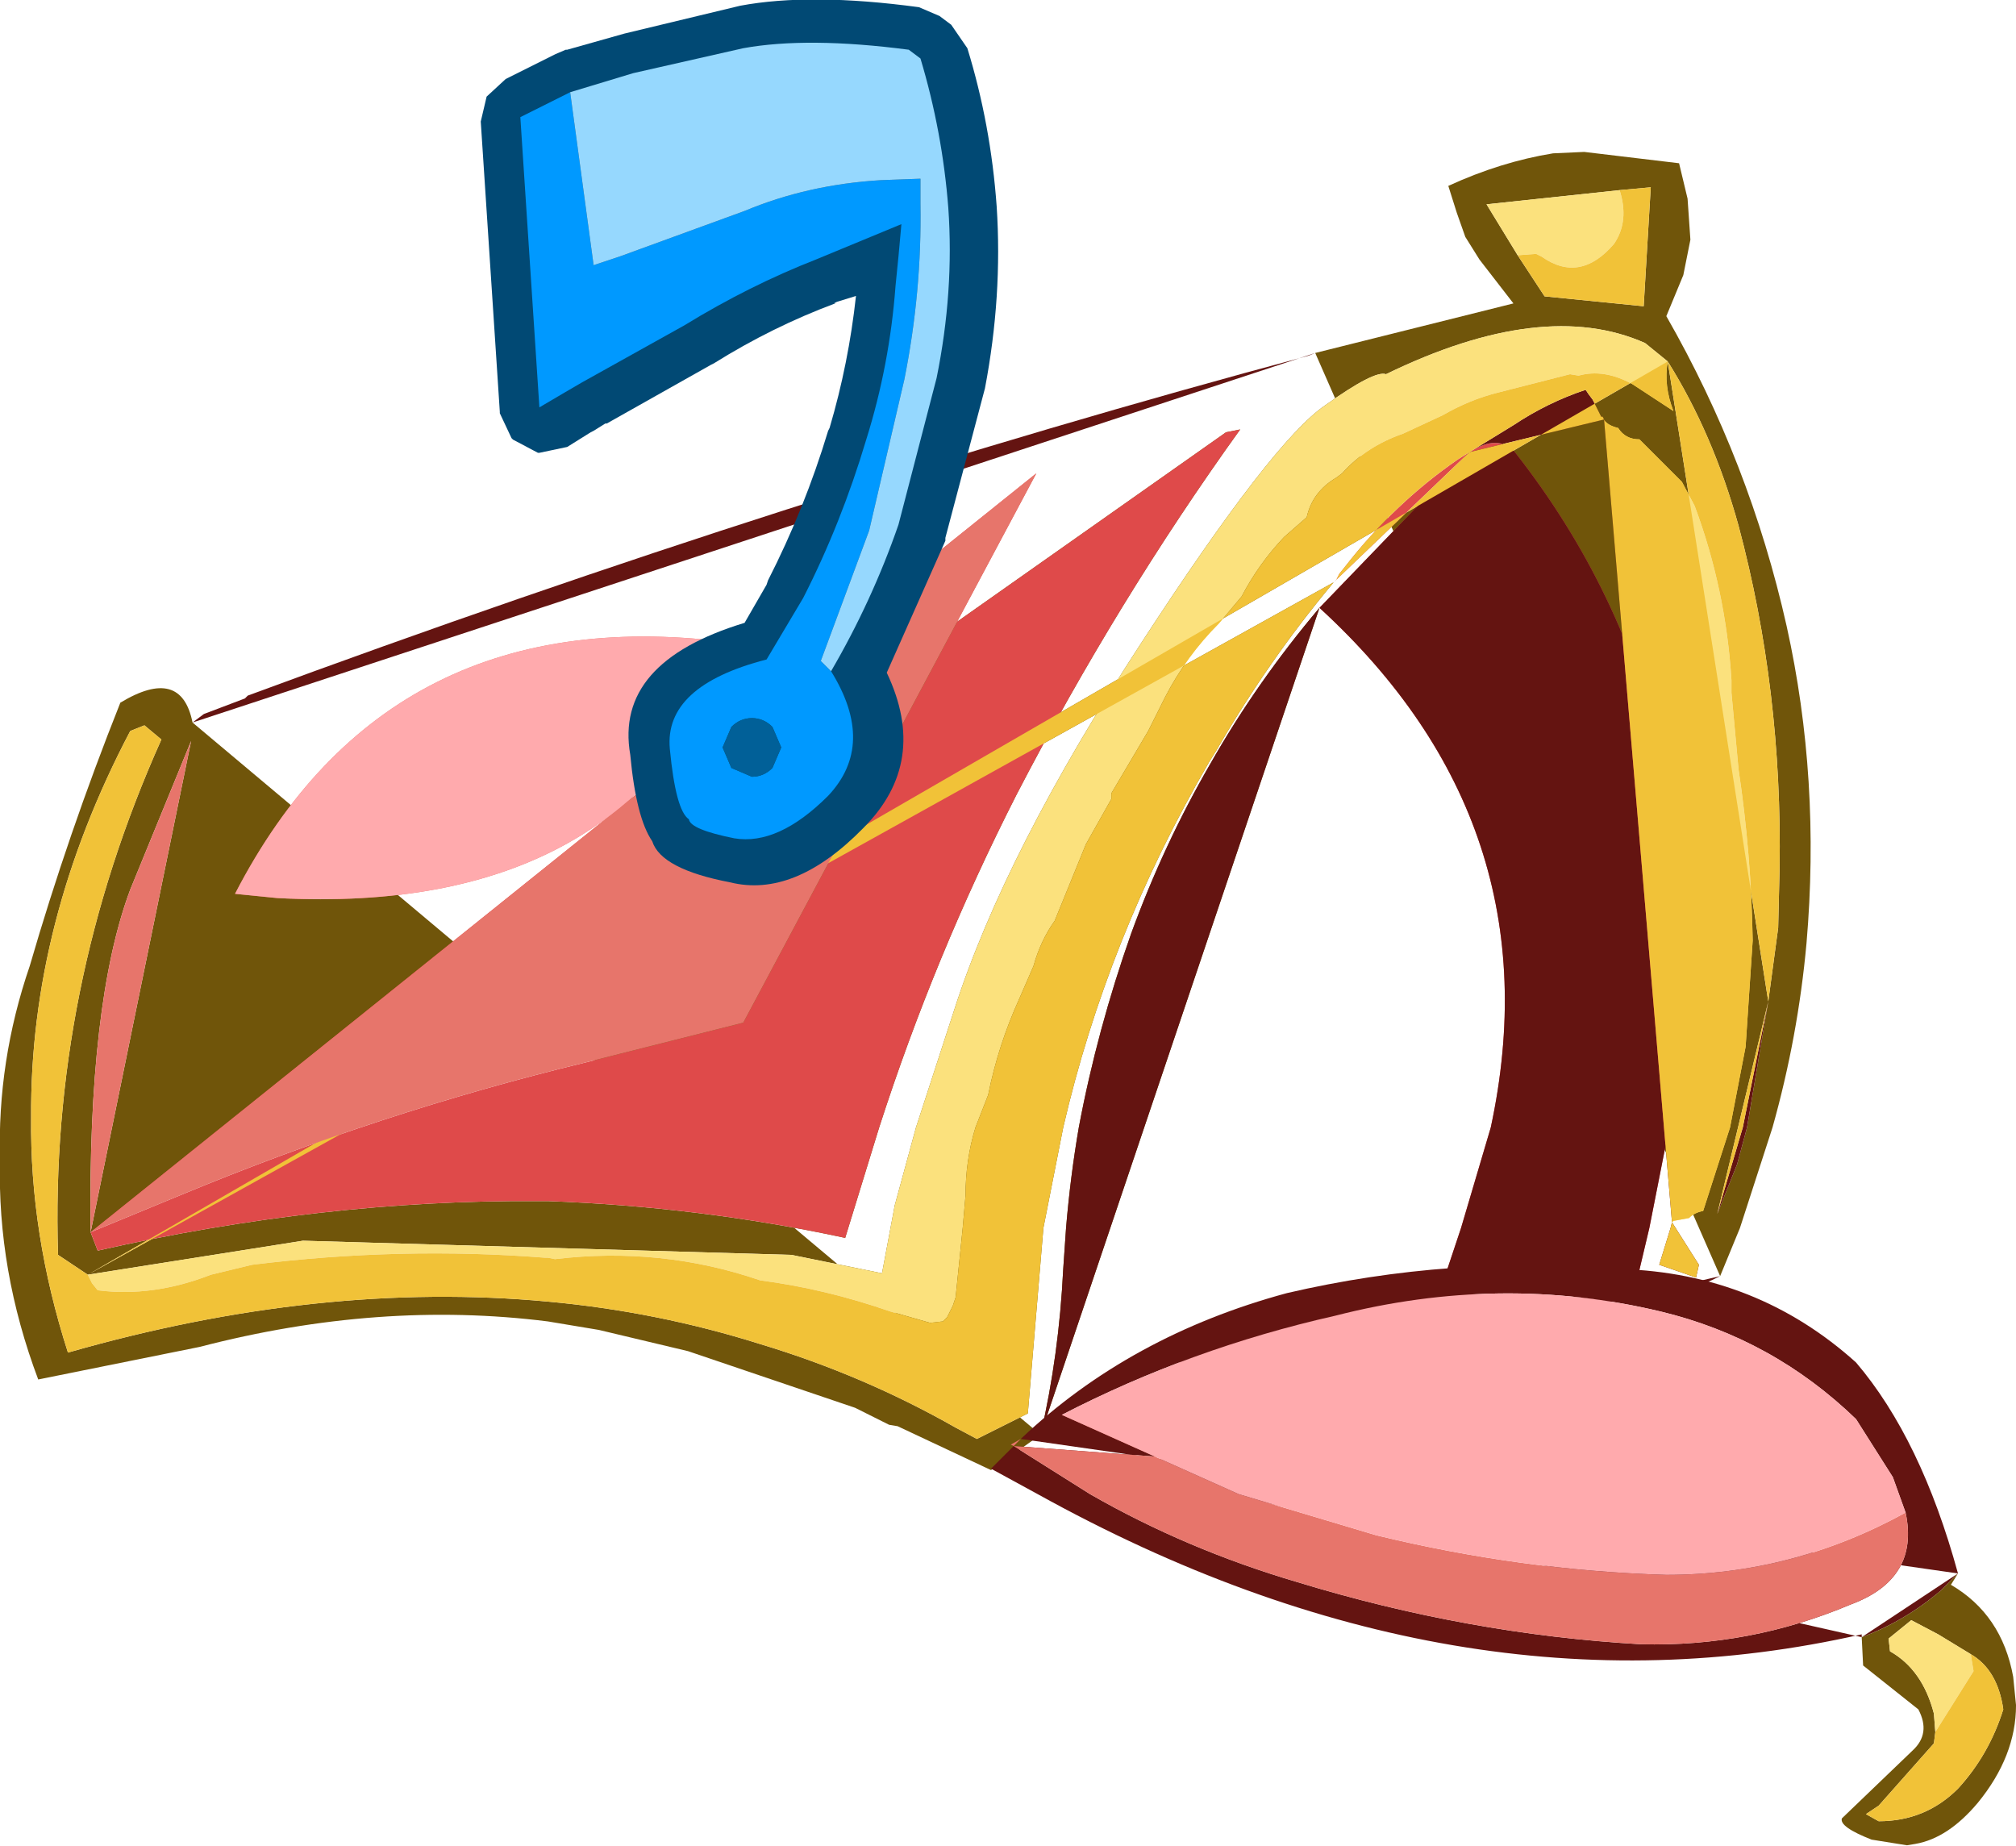
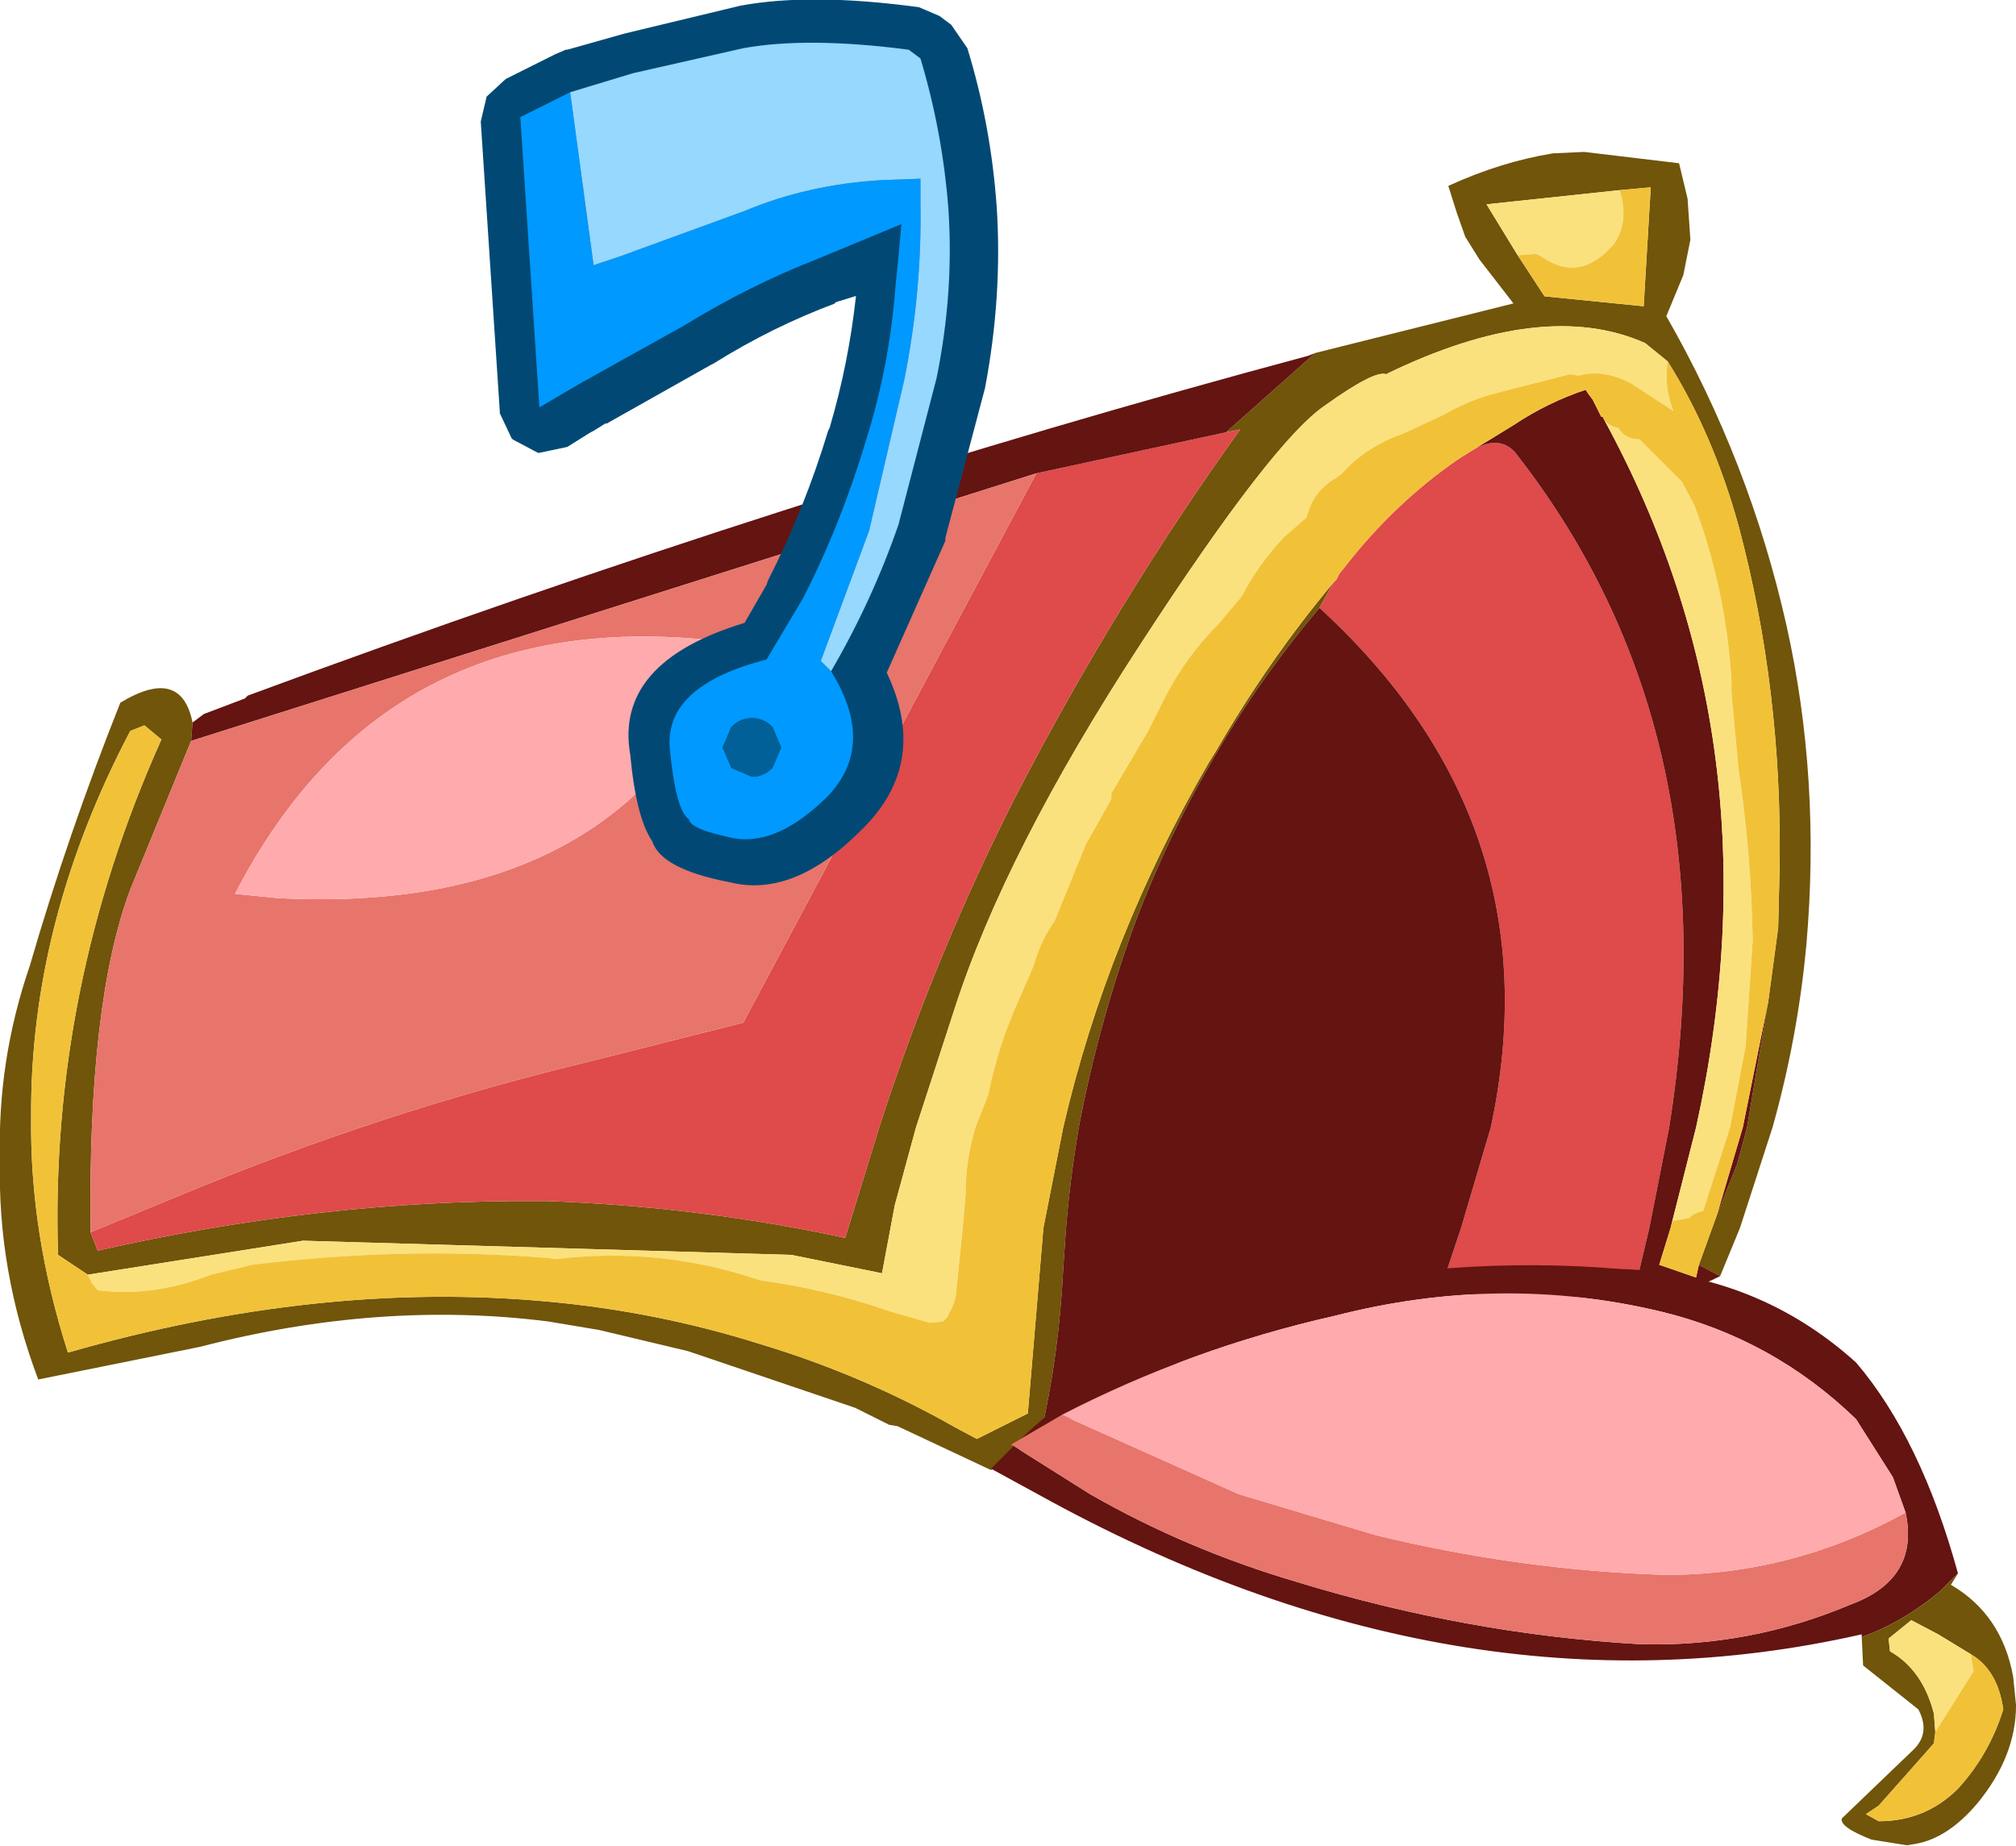
<svg xmlns="http://www.w3.org/2000/svg" viewBox="-0.81 0.09 67.81 62.07" width="67.81" height="62.07">
  <g transform="matrix(0.9524,0,0,0.9524,30,27.2)">
-     <path d="M28.4 16.6L29.1 14.9L30.25 11.35Q31.15 8.15 31.45 4.85Q31.95 -0.95 30.75 -6.35Q29.45 -12.15 26.5 -17.3L27.1 -18.75L27.35 -20L27.25 -21.45L26.95 -22.7L23.6 -23.1L22.5 -23.05Q20.65 -22.75 18.8 -21.9L19.1 -20.95L19.4 -20.1L19.9 -19.3L21.1 -17.75L14.1 -16M14.1 -16L10.95 -13.2M10.95 -13.2L11.45 -13.3Q7.1 -7.25 3.55 -0.4Q0.65 5.3 -1.3 11.35L-2.5 15.25Q-7.6 14.15 -13 13.95L-13.35 13.95Q-20.95 13.9 -28.9 15.7L-29.15 15.05M-29.15 15.05Q-29.25 6.95 -27.75 2.95L-25.6 -2.3M-25.6 -2.3L-25.55 -2.95M-25.55 -2.95Q-25.95 -4.95 -28.1 -3.65Q-29.95 1 -31.3 5.65Q-32.45 9 -32.35 12.5Q-32.45 16.4 -31 20.25L-25.3 19.1Q-18.95 17.45 -13 18.2L-11.2 18.5L-8.05 19.25L-2.15 21.25L-0.95 21.85L-0.65 21.9L2.65 23.45L4.4 22.2M4.4 22.2Q5.05 19.4 5.2 16.35L5.3 14.9Q5.45 13.1 5.75 11.35Q6.4 7.9 7.6 4.5Q8.75 1.35 10.4 -1.5Q12.05 -4.4 14.25 -7M14.25 -7L14.75 -7.9M14.75 -7.9Q12.45 -5.15 10.6 -1.95L10.35 -1.55Q6.75 4.65 5.2 11.35L4.5 14.9L3.95 21.45L2.15 22.35L1.4 21.95Q-1.85 20.1 -5.5 19Q-9.15 17.85 -13 17.5Q-21.05 16.75 -29.95 19.3Q-31.3 15.1 -31.25 11Q-31.3 4.1 -27.75 -2.65L-27.25 -2.85L-26.65 -2.35Q-30.6 6.45 -30.3 15.85L-29.25 16.55M-29.25 16.55L-21.65 15.35L-4.4 15.85L-1.2 16.5L-0.75 14.1L0 11.35L1.35 7.2Q3.15 1.6 7.95 -5.75Q12.6 -12.9 14.45 -14.15Q16.2 -15.4 16.6 -15.25Q22.15 -17.95 25.75 -16.35L26.55 -15.7M26.55 -15.7Q28.15 -13.15 29.05 -9.9Q30.6 -4.1 30.5 2.2L30.45 4.3L30.1 6.9M30.1 6.9L29.35 11.35L29 12.65L28.3 14.4M28.3 14.4L27.65 16.2M27.65 16.2L28.4 16.6M21.25 -19.45L22.2 -18L25.7 -17.65L25.95 -21.85L24.85 -21.75M24.85 -21.75L20.15 -21.25L21.25 -19.45Z" fill="#70550a" fill-rule="evenodd" />
-     <path d="M10.95 -13.2L11.45 -13.3Q7.1 -7.25 3.55 -0.4Q0.65 5.3 -1.3 11.35L-2.5 15.25Q-7.6 14.15 -13 13.95L-13.35 13.95Q-20.95 13.9 -28.9 15.7L-29.15 15.05M14.25 -7L14.75 -7.9M19.55 -12.5L19.15 -12.25Q16.9 -10.7 15.15 -8.45L14.95 -8.2L14.85 -8L14.75 -7.9M10.95 -13.2L4.25 -11.75M4.25 -11.75L-6.1 7.65L-11.65 9.05Q-18.9 10.8 -26 13.75L-29.15 15.05M14.25 -7Q22.6 0.65 20.3 11.35L19.25 14.9L18.65 16.7L25.45 16.8L25.9 14.9L26.6 11.35Q28.85 -2.7 21.15 -12.5Q20.55 -13.15 19.55 -12.5Z" fill="#df4a4a" fill-rule="evenodd" />
-     <path d="M14.1 -16L10.95 -13.2M-25.6 -2.3L-25.55 -2.95M4.4 22.2Q5.05 19.4 5.2 16.35L5.3 14.9Q5.45 13.1 5.75 11.35Q6.4 7.9 7.6 4.5Q8.75 1.35 10.4 -1.5Q12.05 -4.4 14.25 -7M30.1 6.9L29.35 11.35L29 12.65L28.3 14.4M27.65 16.2L28.4 16.6M28.4 16.6Q26.15 17.75 23.55 17.35L18.55 17.2Q13.8 17.8 9.4 19.6L4.4 22.2M14.1 -16L13.85 -15.9Q-4.25 -11.05 -23.6 -3.9L-23.7 -3.8L-25.15 -3.25L-25.55 -2.95M10.95 -13.2L4.25 -11.75M19.55 -12.5L21.1 -13.45Q22.3 -14.25 23.65 -14.7L23.75 -14.55L23.9 -14.35L24.2 -13.75L24.25 -13.75L24.3 -13.65M26.7 14.7L26.65 14.9L26.25 16.2L27.55 16.65L27.65 16.2M14.25 -7Q22.6 0.65 20.3 11.35L19.25 14.9L18.65 16.7L25.45 16.8L25.9 14.9L26.6 11.35Q28.85 -2.7 21.15 -12.5Q20.55 -13.15 19.55 -12.5M28.3 14.4L29.2 11.35L30.1 6.9M24.3 -13.65Q30.55 -2.2 27.55 11.35L26.7 14.7M-25.6 -2.3L4.25 -11.75Z" fill="#641411" fill-rule="evenodd" />
-     <path d="M-29.25 16.55L-21.65 15.35L-4.4 15.85L-1.2 16.5L-0.75 14.1L0 11.35L1.35 7.2Q3.15 1.6 7.95 -5.75Q12.6 -12.9 14.45 -14.15Q16.2 -15.4 16.6 -15.25Q22.15 -17.95 25.75 -16.35L26.55 -15.7M-29.25 16.55L-29.1 16.85L-28.9 17.1Q-26.95 17.35 -24.9 16.55L-23.45 16.2Q-18.2 15.55 -13.1 15.95L-13 15.95L-12.75 16Q-9 15.55 -5.5 16.75Q-3.2 17.05 -0.9 17.85L0.5 18.25L0.95 18.2L1.1 18.05L1.3 17.65L1.4 17.35L1.65 14.9L1.75 13.75Q1.75 12.5 2.1 11.35L2.55 10.2Q2.9 8.45 3.65 6.8L4.15 5.65Q4.4 4.75 4.9 4.05L6 1.35L6.9 -0.25L6.9 -0.35L6.9 -0.45L8.2 -2.65L8.8 -3.85Q9.55 -5.3 10.7 -6.45L11.5 -7.4Q12.1 -8.55 13 -9.5L13.8 -10.2Q14 -11.1 14.85 -11.6L15.05 -11.75Q15.9 -12.7 17.2 -13.15L18.6 -13.8Q19.55 -14.35 20.55 -14.6L22.9 -15.2L23.1 -15.25L23.4 -15.2Q24.3 -15.45 25.3 -14.9L26.75 -13.95Q26.4 -14.85 26.55 -15.7M24.85 -21.75Q25.2 -20.65 24.65 -19.85Q23.45 -18.45 22.1 -19.4L21.9 -19.5L21.25 -19.45M24.85 -21.75L20.15 -21.25L21.25 -19.45M24.3 -13.65Q24.4 -13.45 24.8 -13.35Q25.05 -12.95 25.55 -12.95L27.05 -11.45L27.5 -10.6Q28.6 -7.65 28.8 -4.45L28.8 -4L29.05 -1.3Q29.5 1.7 29.55 4.75L29.3 8.5L28.75 11.35L27.8 14.3Q27.5 14.35 27.3 14.55L26.75 14.65L26.7 14.7M24.3 -13.65Q30.55 -2.2 27.55 11.35L26.7 14.7Z" fill="#fbe17d" fill-rule="evenodd" />
-     <path d="M14.75 -7.9Q12.45 -5.15 10.6 -1.95L10.35 -1.55Q6.75 4.65 5.2 11.35L4.5 14.9L3.95 21.45L2.15 22.35L1.4 21.95Q-1.85 20.1 -5.5 19Q-9.15 17.85 -13 17.5Q-21.05 16.75 -29.95 19.3Q-31.3 15.1 -31.25 11Q-31.3 4.1 -27.75 -2.65L-27.25 -2.85L-26.65 -2.35Q-30.6 6.45 -30.3 15.85L-29.25 16.55M26.55 -15.7Q28.15 -13.15 29.05 -9.9Q30.6 -4.1 30.5 2.2L30.45 4.3L30.1 6.9M28.3 14.4L27.65 16.2M-29.25 16.55L-29.1 16.85L-28.9 17.1Q-26.95 17.35 -24.9 16.55L-23.45 16.2Q-18.2 15.55 -13.1 15.95L-13 15.95L-12.75 16Q-9 15.55 -5.5 16.75Q-3.2 17.05 -0.9 17.85L0.5 18.25L0.95 18.2L1.1 18.05L1.3 17.65L1.4 17.35L1.65 14.9L1.75 13.75Q1.75 12.5 2.1 11.35L2.55 10.2Q2.9 8.45 3.65 6.8L4.15 5.65Q4.4 4.75 4.9 4.05L6 1.35L6.9 -0.25L6.9 -0.35L6.9 -0.45L8.2 -2.65L8.8 -3.85Q9.55 -5.3 10.7 -6.45L11.5 -7.4Q12.1 -8.55 13 -9.5L13.8 -10.2Q14 -11.1 14.85 -11.6L15.05 -11.75Q15.9 -12.7 17.2 -13.15L18.6 -13.8Q19.55 -14.35 20.55 -14.6L22.9 -15.2L23.1 -15.25L23.4 -15.2Q24.3 -15.45 25.3 -14.9L26.75 -13.95Q26.4 -14.85 26.55 -15.7M19.55 -12.5L19.15 -12.25Q16.9 -10.7 15.15 -8.45L14.95 -8.2L14.85 -8L14.75 -7.9M24.85 -21.75Q25.2 -20.65 24.65 -19.85Q23.45 -18.45 22.1 -19.4L21.9 -19.5L21.25 -19.45M21.25 -19.45L22.2 -18L25.7 -17.65L25.95 -21.85L24.85 -21.75M19.55 -12.5L21.1 -13.45Q22.3 -14.25 23.65 -14.7L23.75 -14.55L23.9 -14.35L24.2 -13.75L24.25 -13.75L24.3 -13.65M24.3 -13.65Q24.4 -13.45 24.8 -13.35Q25.05 -12.95 25.55 -12.95L27.05 -11.45L27.5 -10.6Q28.6 -7.65 28.8 -4.45L28.8 -4L29.05 -1.3Q29.5 1.7 29.55 4.75L29.3 8.5L28.75 11.35L27.8 14.3Q27.5 14.35 27.3 14.55L26.75 14.65L26.7 14.7M26.7 14.7L26.65 14.9L26.25 16.2L27.55 16.65L27.65 16.2M28.3 14.4L29.2 11.35L30.1 6.9Z" fill="#f1c238" fill-rule="evenodd" />
-     <path d="M-29.15 15.05Q-29.25 6.95 -27.75 2.95L-25.6 -2.3M4.25 -11.75L-6.1 7.65L-11.65 9.05Q-18.9 10.8 -26 13.75L-29.15 15.05M-24.05 3.1Q-18.6 -7.45 -6.35 -5.75Q-10.2 3.9 -22.55 3.25L-24.05 3.1M-25.6 -2.3L4.25 -11.75Z" fill="#e7756b" fill-rule="evenodd" />
+     <path d="M29.1 14.9L28.4 16.6L27.65 16.2L28.3 14.4L29 12.65L29.35 11.35L30.1 6.9L30.45 4.3L30.5 2.2Q30.6 -4.1 29.05 -9.9Q28.15 -13.15 26.55 -15.7L25.75 -16.35Q22.15 -17.95 16.6 -15.25Q16.2 -15.4 14.45 -14.15Q12.6 -12.9 7.95 -5.75Q3.15 1.6 1.35 7.2L0 11.35L-0.75 14.1L-1.2 16.5L-4.4 15.85L-21.65 15.35L-29.25 16.55L-30.3 15.85Q-30.6 6.45 -26.65 -2.35L-27.25 -2.85L-27.75 -2.65Q-31.3 4.1 -31.25 11Q-31.3 15.1 -29.95 19.3Q-21.05 16.75 -13 17.5Q-9.15 17.85 -5.5 19Q-1.85 20.1 1.4 21.95L2.15 22.35L3.95 21.45L4.5 14.9L5.2 11.35Q6.75 4.65 10.35 -1.55L10.6 -1.95Q12.45 -5.15 14.75 -7.9L14.25 -7Q12.05 -4.4 10.4 -1.5Q8.75 1.35 7.6 4.5Q6.4 7.9 5.75 11.35Q5.45 13.1 5.3 14.9L5.2 16.35Q5.05 19.4 4.4 22.2L2.65 23.45L-0.65 21.9L-0.95 21.85L-2.15 21.25L-8.05 19.25L-11.2 18.5L-13 18.2Q-18.95 17.45 -25.3 19.1L-31 20.25Q-32.45 16.4 -32.35 12.5Q-32.45 9 -31.3 5.65Q-29.95 1 -28.1 -3.65Q-25.95 -4.95 -25.55 -2.95L-25.6 -2.3L-27.75 2.95Q-29.25 6.95 -29.15 15.05L-28.9 15.7Q-20.95 13.9 -13.35 13.95L-13 13.95Q-7.6 14.15 -2.5 15.25L-1.3 11.35Q0.65 5.3 3.55 -0.4Q7.1 -7.25 11.45 -13.3L10.95 -13.2L14.1 -16L21.1 -17.75L19.9 -19.3L19.4 -20.1L19.1 -20.95L18.8 -21.9Q20.65 -22.75 22.5 -23.05L23.6 -23.1L26.95 -22.7L27.25 -21.45L27.35 -20L27.1 -18.75L26.5 -17.3Q29.45 -12.15 30.75 -6.35Q31.95 -0.95 31.45 4.85Q31.15 8.15 30.25 11.35L29.1 14.9ZM21.25 -19.45L22.2 -18L25.7 -17.65L25.95 -21.85L24.85 -21.75L20.15 -21.25L21.25 -19.45Z" fill="#70550a" fill-rule="evenodd" />
+     <path d="M10.95 -13.2L11.45 -13.3Q7.1 -7.25 3.55 -0.4Q0.65 5.3 -1.3 11.35L-2.5 15.25Q-7.6 14.15 -13 13.95L-13.35 13.95Q-20.95 13.9 -28.9 15.7L-29.15 15.05L-26 13.75Q-18.9 10.8 -11.65 9.05L-6.1 7.65L4.25 -11.75L10.95 -13.2ZM14.25 -7L14.75 -7.9L14.85 -8L14.95 -8.2L15.15 -8.45Q16.9 -10.7 19.15 -12.25L19.55 -12.5Q20.55 -13.15 21.15 -12.5Q28.85 -2.7 26.6 11.35L25.9 14.9L25.45 16.8L18.65 16.7L19.25 14.9L20.3 11.35Q22.6 0.65 14.25 -7Z" fill="#df4a4a" fill-rule="evenodd" />
+     <path d="M14.1 -16L10.95 -13.2L4.25 -11.75L-25.6 -2.3L-25.55 -2.95L-25.15 -3.25L-23.7 -3.8L-23.6 -3.9Q-4.25 -11.05 13.85 -15.9L14.1 -16ZM4.4 22.2Q5.05 19.4 5.2 16.35L5.3 14.9Q5.45 13.1 5.75 11.35Q6.4 7.9 7.6 4.5Q8.75 1.35 10.4 -1.5Q12.05 -4.4 14.25 -7Q22.6 0.65 20.3 11.35L19.25 14.9L18.65 16.7L25.45 16.8L25.9 14.9L26.6 11.35Q28.85 -2.7 21.15 -12.5Q20.55 -13.15 19.55 -12.5L21.1 -13.45Q22.3 -14.25 23.65 -14.7L23.75 -14.55L23.9 -14.35L24.2 -13.75L24.25 -13.75L24.3 -13.65Q30.55 -2.2 27.55 11.35L26.7 14.7L26.65 14.9L26.25 16.2L27.55 16.65L27.65 16.2L28.4 16.6Q26.15 17.75 23.55 17.35L18.55 17.2Q13.8 17.8 9.4 19.6L4.4 22.2ZM30.1 6.9L29.35 11.35L29 12.65L28.3 14.4L29.2 11.35L30.1 6.9Z" fill="#641411" fill-rule="evenodd" />
+     <path d="M-29.25 16.55L-21.65 15.35L-4.4 15.85L-1.2 16.5L-0.75 14.1L0 11.35L1.35 7.2Q3.15 1.6 7.95 -5.75Q12.6 -12.9 14.45 -14.15Q16.2 -15.4 16.6 -15.25Q22.15 -17.95 25.75 -16.35L26.55 -15.7Q26.4 -14.85 26.75 -13.95L25.3 -14.9Q24.3 -15.45 23.4 -15.2L23.1 -15.25L22.9 -15.2L20.55 -14.6Q19.55 -14.35 18.6 -13.8L17.2 -13.15Q15.9 -12.7 15.05 -11.75L14.85 -11.6Q14 -11.1 13.8 -10.2L13 -9.5Q12.1 -8.55 11.5 -7.4L10.7 -6.45Q9.55 -5.3 8.8 -3.85L8.2 -2.65L6.9 -0.45L6.9 -0.35L6.9 -0.25L6 1.35L4.9 4.05Q4.4 4.75 4.15 5.65L3.65 6.8Q2.9 8.45 2.55 10.2L2.1 11.35Q1.75 12.5 1.75 13.75L1.65 14.9L1.4 17.35L1.3 17.65L1.1 18.05L0.95 18.2L0.5 18.25L-0.9 17.85Q-3.2 17.05 -5.5 16.75Q-9 15.55 -12.75 16L-13 15.95L-13.1 15.95Q-18.2 15.55 -23.45 16.2L-24.9 16.55Q-26.95 17.35 -28.9 17.1L-29.1 16.85L-29.25 16.55ZM24.85 -21.75Q25.2 -20.65 24.65 -19.85Q23.45 -18.45 22.1 -19.4L21.9 -19.5L21.25 -19.45L20.15 -21.25L24.85 -21.75ZM24.3 -13.65Q24.4 -13.45 24.8 -13.35Q25.05 -12.95 25.55 -12.95L27.05 -11.45L27.5 -10.6Q28.6 -7.65 28.8 -4.45L28.8 -4L29.05 -1.3Q29.5 1.7 29.55 4.75L29.3 8.5L28.75 11.35L27.8 14.3Q27.5 14.35 27.3 14.55L26.75 14.65L26.7 14.7L27.55 11.35Q30.55 -2.2 24.3 -13.65Z" fill="#fbe17d" fill-rule="evenodd" />
+     <path d="M14.75 -7.9Q12.45 -5.15 10.6 -1.95L10.35 -1.55Q6.75 4.65 5.2 11.35L4.5 14.9L3.95 21.45L2.15 22.35L1.4 21.95Q-1.85 20.1 -5.5 19Q-9.15 17.85 -13 17.5Q-21.05 16.75 -29.95 19.3Q-31.3 15.1 -31.25 11Q-31.3 4.1 -27.75 -2.65L-27.25 -2.85L-26.65 -2.35Q-30.6 6.45 -30.3 15.85L-29.25 16.55L-29.1 16.85L-28.9 17.1Q-26.95 17.35 -24.9 16.55L-23.45 16.2Q-18.2 15.55 -13.1 15.95L-13 15.95L-12.75 16Q-9 15.55 -5.5 16.75Q-3.2 17.05 -0.9 17.85L0.5 18.25L0.95 18.2L1.1 18.05L1.3 17.65L1.4 17.35L1.65 14.9L1.75 13.75Q1.75 12.5 2.1 11.35L2.55 10.2Q2.9 8.45 3.65 6.8L4.15 5.65Q4.4 4.75 4.9 4.05L6 1.35L6.9 -0.25L6.9 -0.35L6.9 -0.45L8.2 -2.65L8.8 -3.85Q9.55 -5.3 10.7 -6.45L11.5 -7.4Q12.1 -8.55 13 -9.5L13.8 -10.2Q14 -11.1 14.85 -11.6L15.05 -11.75Q15.9 -12.7 17.2 -13.15L18.6 -13.8Q19.55 -14.35 20.55 -14.6L22.9 -15.2L23.1 -15.25L23.4 -15.2Q24.3 -15.45 25.3 -14.9L26.75 -13.95Q26.4 -14.85 26.55 -15.7Q28.15 -13.15 29.05 -9.9Q30.6 -4.1 30.5 2.2L30.45 4.3L30.1 6.9L29.2 11.35L28.3 14.4L27.65 16.2L27.55 16.65L26.25 16.2L26.65 14.9L26.7 14.7L26.75 14.65L27.3 14.55Q27.5 14.35 27.8 14.3L28.75 11.35L29.3 8.5L29.55 4.75Q29.5 1.7 29.05 -1.3L28.8 -4L28.8 -4.45Q28.6 -7.65 27.5 -10.6L27.05 -11.45L25.55 -12.95Q25.05 -12.95 24.8 -13.35Q24.4 -13.45 24.3 -13.65L24.25 -13.75L24.2 -13.75L23.9 -14.35L23.75 -14.55L23.65 -14.7Q22.3 -14.25 21.1 -13.45L19.55 -12.5L19.15 -12.25Q16.9 -10.7 15.15 -8.45L14.95 -8.2L14.85 -8L14.75 -7.9ZM24.65 -19.85Q25.2 -20.65 24.85 -21.75L25.95 -21.85L25.7 -17.65L22.2 -18L21.25 -19.45L21.9 -19.5L22.1 -19.4Q23.45 -18.45 24.65 -19.85Z" fill="#f1c238" fill-rule="evenodd" />
+     <path d="M-29.15 15.05Q-29.25 6.95 -27.75 2.95L-25.6 -2.3L4.25 -11.75L-6.1 7.65L-11.65 9.05Q-18.9 10.8 -26 13.75L-29.15 15.05ZM-6.35 -5.75Q-18.6 -7.45 -24.05 3.1L-22.55 3.25Q-10.2 3.9 -6.35 -5.75Z" fill="#e7756b" fill-rule="evenodd" />
    <path d="M-24.05 3.1Q-18.6 -7.45 -6.35 -5.75Q-10.2 3.9 -22.55 3.25L-24.05 3.1Z" fill="#ffaaad" fill-rule="evenodd" />
-     <path d="M3.7 22.35Q7.55 18.7 13.1 17.2Q18.9 15.85 24.9 16.35Q29.7 16.5 33.2 19.65Q35.5 22.35 36.8 27.1M33.4 29.35L33.4 29.25Q19.1 32.5 4.3 24.3L2.65 23.4L3.45 22.6M3.7 22.35L5.15 21.5M5.15 21.5Q9.7 19.15 14.8 18Q20.65 16.5 26.3 17.85Q30.25 18.8 33.2 21.65L34.5 23.7L34.95 24.95M34.95 24.95Q35.45 27.3 33 28.2Q29.45 29.7 25.6 29.6Q19.5 29.25 13.45 27.4Q9.55 26.25 6.15 24.3L3.45 22.6M36.8 27.1L36.2 27.7Q34.9 28.8 33.4 29.35Z" fill="#641411" fill-rule="evenodd" />
-     <path d="M3.45 22.6L3.35 22.55L3.7 22.35M3.7 22.35L5.15 21.5M34.95 24.95Q35.45 27.3 33 28.2Q29.45 29.7 25.6 29.6Q19.5 29.25 13.45 27.4Q9.55 26.25 6.15 24.3L3.45 22.6M34.95 24.95Q30.95 27.15 26.5 27.15Q21.4 27 16.25 25.75L11.4 24.3L5.15 21.5Z" fill="#e7756b" fill-rule="evenodd" />
-     <path d="M36.8 27.1L36.55 27.5Q38.35 28.55 38.75 30.75L38.85 31.75Q38.85 33.55 37.5 35.2Q36.45 36.45 35.3 36.65L35 36.7L33.75 36.5Q32.6 36.05 32.7 35.75L35.2 33.35Q35.85 32.75 35.4 31.9L33.45 30.35L33.4 29.35M36.8 27.1L36.2 27.7Q34.9 28.8 33.4 29.35M36 32.7L35.95 32.05Q35.55 30.5 34.4 29.85L34.35 29.4L35.15 28.75L36.1 29.25L37.25 29.95M37.25 29.95Q38.2 30.5 38.4 31.9Q37.9 33.5 36.8 34.7Q35.65 35.85 34 35.85L33.55 35.6L34 35.3L35.95 33.1L36 32.7Z" fill="#70550a" fill-rule="evenodd" />
-     <path d="M36 32.7L35.95 32.05Q35.55 30.5 34.4 29.85L34.35 29.4L35.15 28.75L36.1 29.25L37.25 29.95M36 32.7L37.35 30.55L37.25 29.95Z" fill="#fbe17d" fill-rule="evenodd" />
-     <path d="M5.15 21.5Q9.7 19.15 14.8 18Q20.65 16.5 26.3 17.85Q30.25 18.8 33.2 21.65L34.5 23.7L34.95 24.95M34.95 24.95Q30.95 27.15 26.5 27.15Q21.4 27 16.25 25.75L11.4 24.3L5.15 21.5Z" fill="#ffaaad" fill-rule="evenodd" />
-     <path d="M37.25 29.95Q38.2 30.5 38.4 31.9Q37.9 33.5 36.8 34.7Q35.65 35.85 34 35.85L33.55 35.6L34 35.3L35.95 33.1L36 32.7M36 32.7L37.35 30.55L37.25 29.95Z" fill="#f1c238" fill-rule="evenodd" />
+     <path d="M3.7 22.35Q7.55 18.7 13.1 17.2Q18.9 15.85 24.9 16.35Q29.7 16.5 33.2 19.65Q35.5 22.35 36.8 27.1L36.2 27.7Q34.9 28.8 33.4 29.35L33.4 29.25Q19.1 32.5 4.3 24.3L2.65 23.4L3.45 22.6L6.15 24.3Q9.55 26.25 13.45 27.4Q19.5 29.25 25.6 29.6Q29.45 29.7 33 28.2Q35.45 27.3 34.95 24.95L34.5 23.7L33.2 21.65Q30.25 18.8 26.3 17.85Q20.65 16.5 14.8 18Q9.7 19.15 5.15 21.5L3.7 22.35Z" fill="#641411" fill-rule="evenodd" />
+     <path d="M3.45 22.6L3.35 22.55L3.7 22.35L5.15 21.5L11.4 24.3L16.25 25.75Q21.4 27 26.5 27.15Q30.95 27.15 34.95 24.95Q35.45 27.3 33 28.2Q29.45 29.7 25.6 29.6Q19.5 29.25 13.45 27.4Q9.55 26.25 6.15 24.3L3.45 22.6Z" fill="#e7756b" fill-rule="evenodd" />
+     <path d="M36.8 27.1L36.55 27.5Q38.35 28.55 38.75 30.75L38.85 31.75Q38.85 33.55 37.5 35.2Q36.45 36.45 35.3 36.65L35 36.7L33.75 36.5Q32.6 36.05 32.7 35.75L35.2 33.35Q35.85 32.75 35.4 31.9L33.45 30.35L33.4 29.35Q34.9 28.8 36.2 27.7L36.8 27.1ZM35.95 32.05L36 32.7L35.95 33.1L34 35.3L33.55 35.6L34 35.85Q35.65 35.85 36.8 34.7Q37.9 33.5 38.4 31.9Q38.2 30.5 37.25 29.95L36.1 29.25L35.15 28.75L34.35 29.4L34.4 29.85Q35.55 30.5 35.95 32.05Z" fill="#70550a" fill-rule="evenodd" />
+     <path d="M36 32.7L35.95 32.05Q35.55 30.5 34.4 29.85L34.35 29.4L35.15 28.75L36.1 29.25L37.25 29.95L37.35 30.55L36 32.7Z" fill="#fbe17d" fill-rule="evenodd" />
+     <path d="M5.15 21.5Q9.7 19.15 14.8 18Q20.65 16.5 26.3 17.85Q30.25 18.8 33.2 21.65L34.5 23.7L34.95 24.95Q30.95 27.15 26.5 27.15Q21.4 27 16.25 25.75L11.4 24.3L5.15 21.5Z" fill="#ffaaad" fill-rule="evenodd" />
+     <path d="M37.25 29.95Q38.2 30.5 38.4 31.9Q37.9 33.5 36.8 34.7Q35.65 35.85 34 35.85L33.55 35.6L34 35.3L35.95 33.1L36 32.7L37.35 30.55L37.25 29.95Z" fill="#f1c238" fill-rule="evenodd" />
  </g>
  <g transform="matrix(0.986,0,0,0.986,24.0868,14.9743)">
    <path d="M7.75 -13.45Q8.55 -10.85 8.75 -8.05Q8.95 -5 8.35 -1.85L7 3.25L7 3.35L5 7.85Q6.45 10.9 4.2 13.15Q1.85 15.55 -0.35 15Q-2.7 14.55 -3 13.6Q-3.55 12.8 -3.75 10.65Q-4.3 7.5 0.15 6.15L0.9 4.85L0.95 4.7Q2.2 2.25 3 -0.4L3.05 -0.5Q3.7 -2.7 3.95 -5L3.3 -4.8L3.2 -4.75L3.25 -4.75Q1.1 -3.95 -0.9 -2.7L-1 -2.65L-4.55 -0.65L-4.6 -0.65L-5 -0.4L-5.1 -0.35L-5.9 0.15L-6.85 0.35L-6.9 0.35L-7.75 -0.1L-7.8 -0.15L-8.2 -1L-8.2 -1.05L-8.85 -10.95L-8.65 -11.8L-8 -12.4L-6.3 -13.25L-5.95 -13.4L-5.9 -13.4L-3.95 -13.95L0 -14.9Q2.4 -15.35 6.1 -14.85L6.8 -14.55L7.2 -14.25L7.75 -13.45Z" fill="#014974" fill-rule="evenodd" />
-     <path d="M-5.8 -11.95L-5 -6.05L-4.1 -6.35L0.15 -7.9Q2.3 -8.8 4.8 -8.95L6.15 -9L6.15 -8.15Q6.2 -5.15 5.6 -2.15L4.4 3L2.75 7.45L3.1 7.8M3.1 7.8Q4.65 10.3 3 12.05Q1.3 13.75 -0.2 13.5Q-1.7 13.2 -1.75 12.85Q-2.2 12.55 -2.4 10.45Q-2.6 8.3 0.9 7.4L2.15 5.3Q3.45 2.75 4.3 -0.1Q5.1 -2.65 5.3 -5.35L5.4 -6.35L5.5 -7.45L2.6 -6.25Q0.3 -5.35 -1.9 -4L-5.4 -2.05L-6 -1.7L-6.85 -1.2L-7.5 -11.1L-5.8 -11.95M1.1 9.7L1.4 10.4L1.1 11.1Q0.8 11.4 0.4 11.4L-0.3 11.1L-0.6 10.4L-0.3 9.7Q0 9.4 0.4 9.4Q0.8 9.4 1.1 9.7Z" fill="#0099ff" fill-rule="evenodd" />
-     <path d="M3.1 7.8Q4.5 5.4 5.4 2.8L6.7 -2.2Q7.3 -5.15 7.1 -8Q6.9 -10.6 6.15 -13.1L5.75 -13.4Q2.3 -13.85 0.1 -13.45L-3.65 -12.6L-5.8 -11.95M-5.8 -11.95L-5 -6.05L-4.1 -6.35L0.15 -7.9Q2.3 -8.8 4.8 -8.95L6.15 -9L6.15 -8.15Q6.2 -5.15 5.6 -2.15L4.4 3L2.75 7.45L3.1 7.8Z" fill="#96d8fe" fill-rule="evenodd" />
+     <path d="M-5.8 -11.95L-5 -6.05L-4.1 -6.35L0.15 -7.9Q2.3 -8.8 4.8 -8.95L6.15 -9L6.15 -8.15Q6.2 -5.15 5.6 -2.15L4.4 3L2.75 7.45L3.1 7.8Q4.65 10.3 3 12.05Q1.3 13.75 -0.2 13.5Q-1.7 13.2 -1.75 12.85Q-2.2 12.55 -2.4 10.45Q-2.6 8.3 0.9 7.4L2.15 5.3Q3.45 2.75 4.3 -0.1Q5.1 -2.65 5.3 -5.35L5.4 -6.35L5.5 -7.45L2.6 -6.25Q0.3 -5.35 -1.9 -4L-5.4 -2.05L-6 -1.7L-6.85 -1.2L-7.5 -11.1L-5.8 -11.95ZM1.4 10.4L1.1 9.7Q0.8 9.4 0.4 9.4Q0 9.4 -0.3 9.7L-0.6 10.4L-0.3 11.1L0.4 11.4Q0.8 11.4 1.1 11.1L1.4 10.4Z" fill="#0099ff" fill-rule="evenodd" />
+     <path d="M5.4 2.8Q4.5 5.4 3.1 7.8L2.75 7.45L4.4 3L5.6 -2.15Q6.2 -5.15 6.15 -8.15L6.15 -9L4.8 -8.95Q2.3 -8.8 0.15 -7.9L-4.1 -6.35L-5 -6.05L-5.8 -11.95L-3.65 -12.6L0.1 -13.45Q2.3 -13.85 5.75 -13.4L6.15 -13.1Q6.9 -10.6 7.1 -8Q7.3 -5.15 6.7 -2.2L5.4 2.8Z" fill="#96d8fe" fill-rule="evenodd" />
    <path d="M1.1 9.7L1.4 10.4L1.1 11.1Q0.8 11.4 0.4 11.4L-0.3 11.1L-0.6 10.4L-0.3 9.7Q0 9.4 0.4 9.4Q0.8 9.4 1.1 9.7Z" fill="#016098" fill-rule="evenodd" />
  </g>
</svg>
